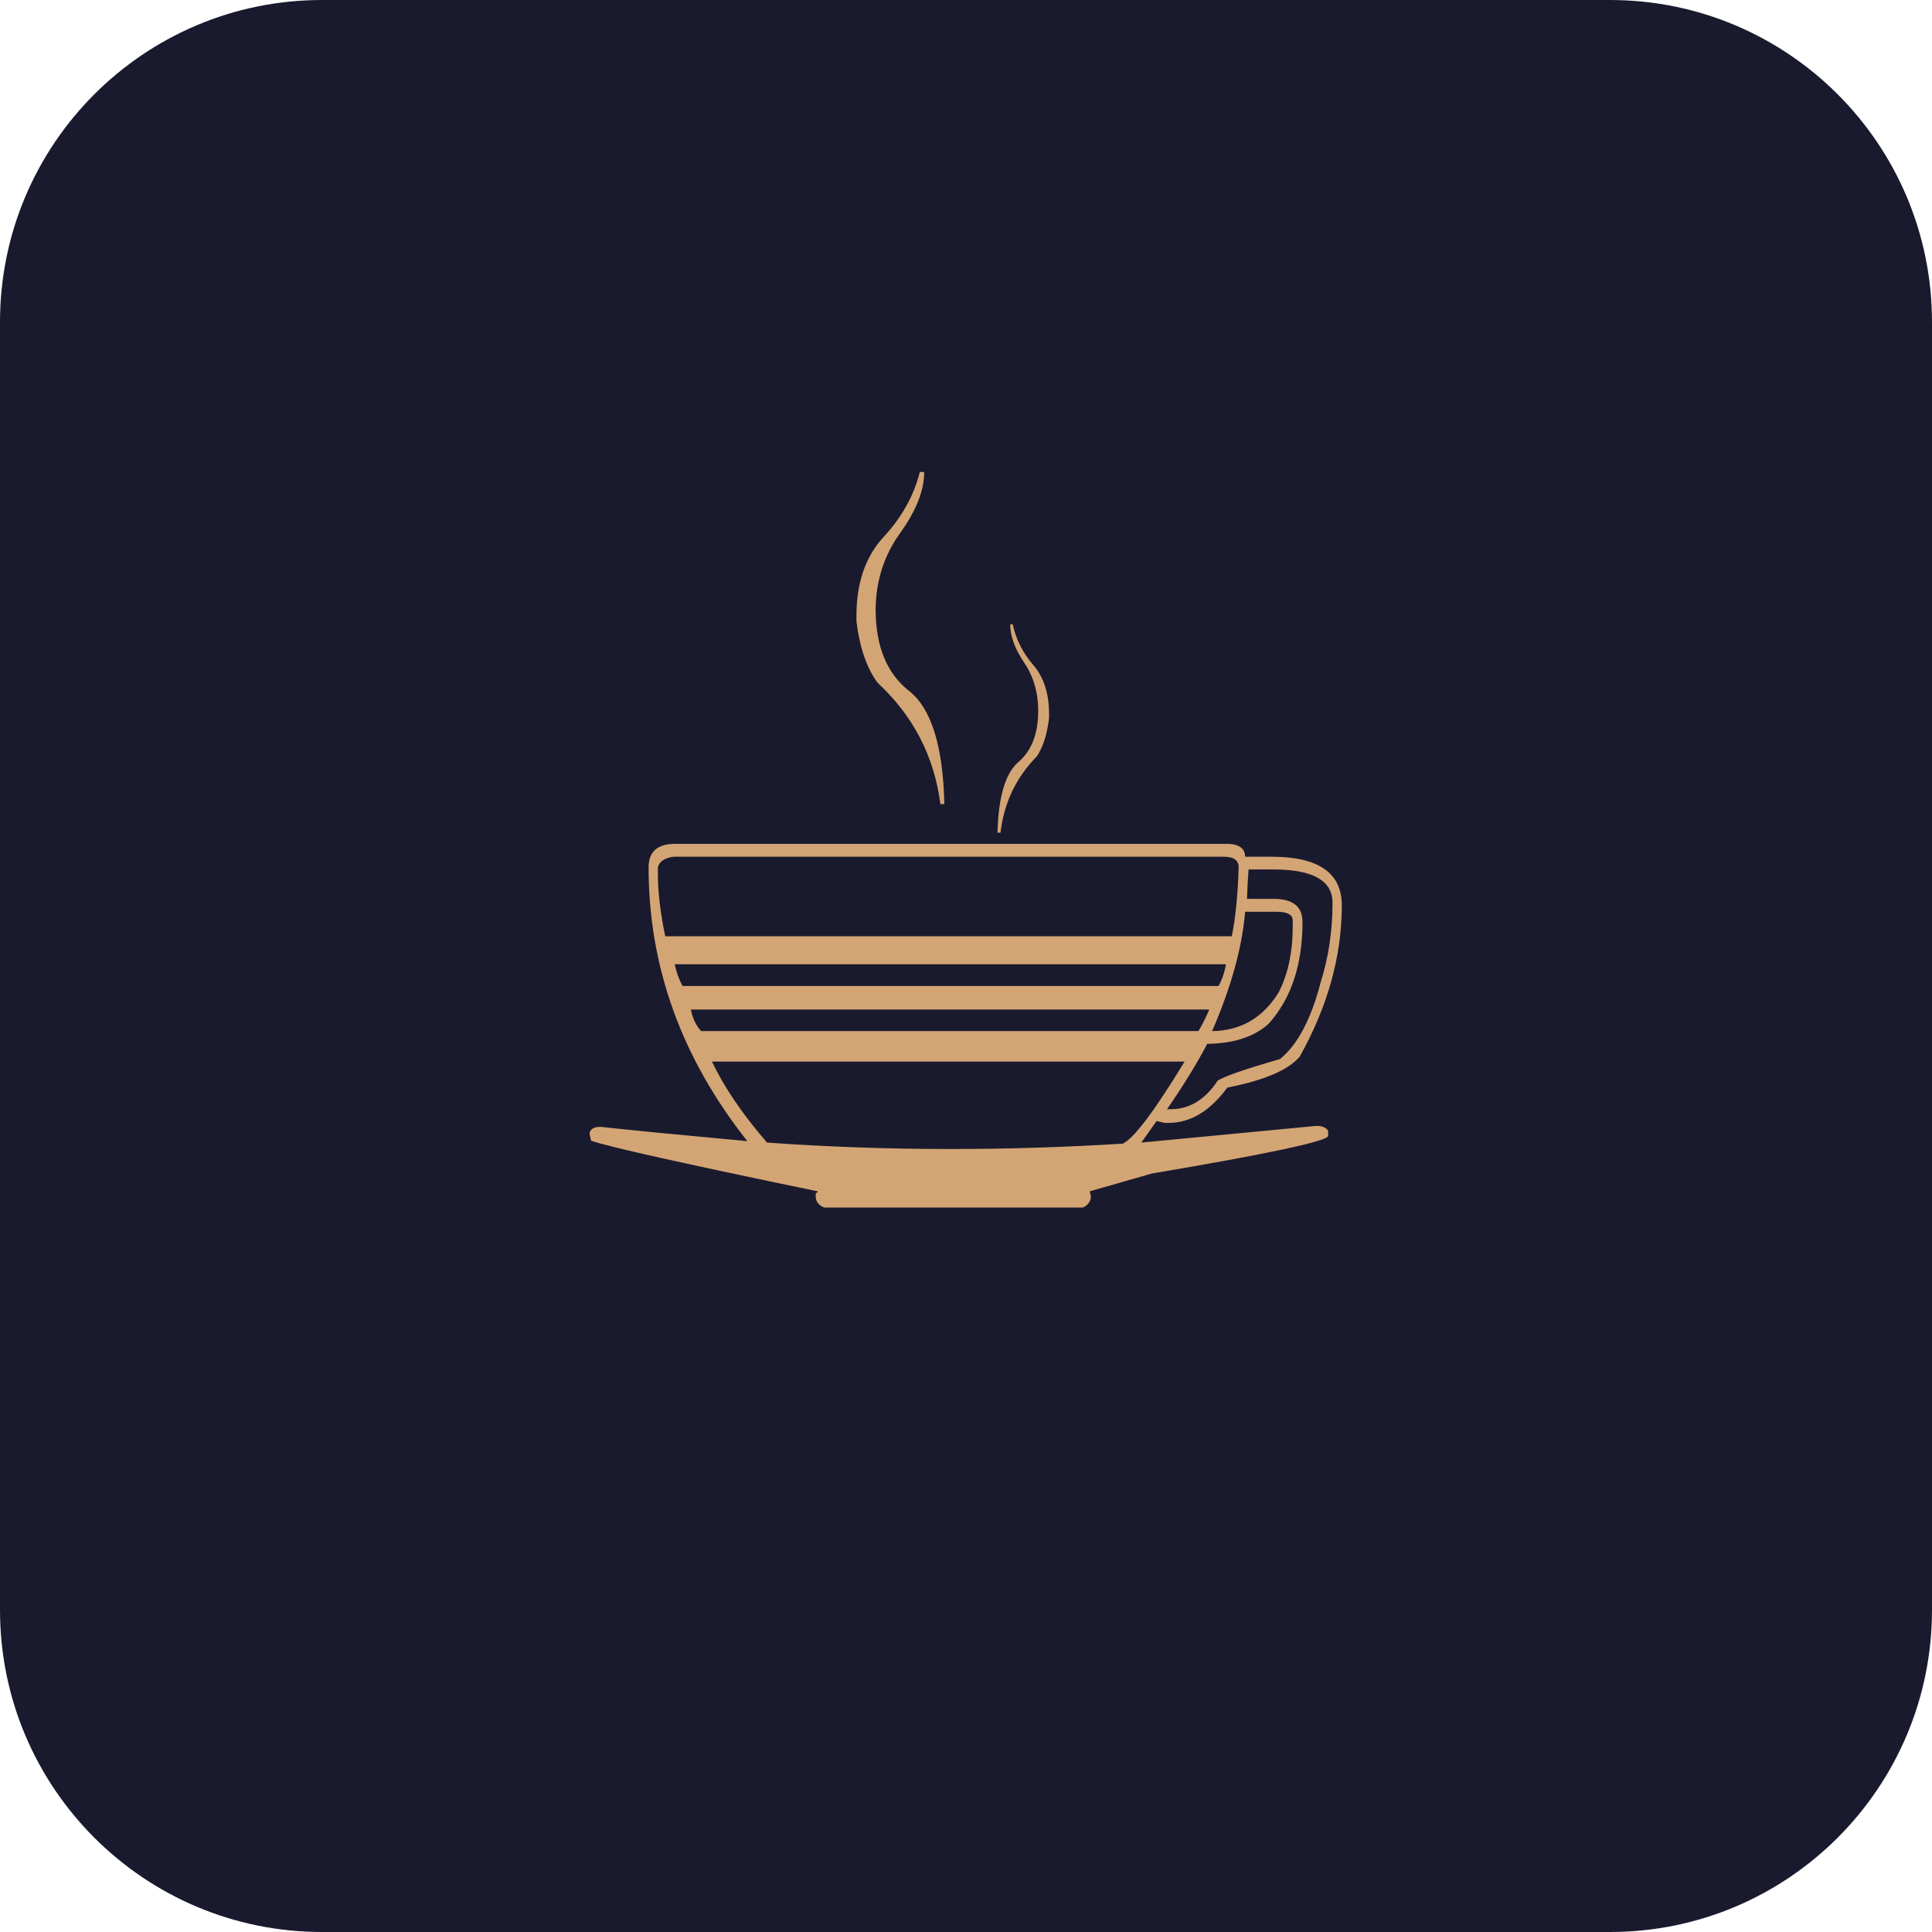
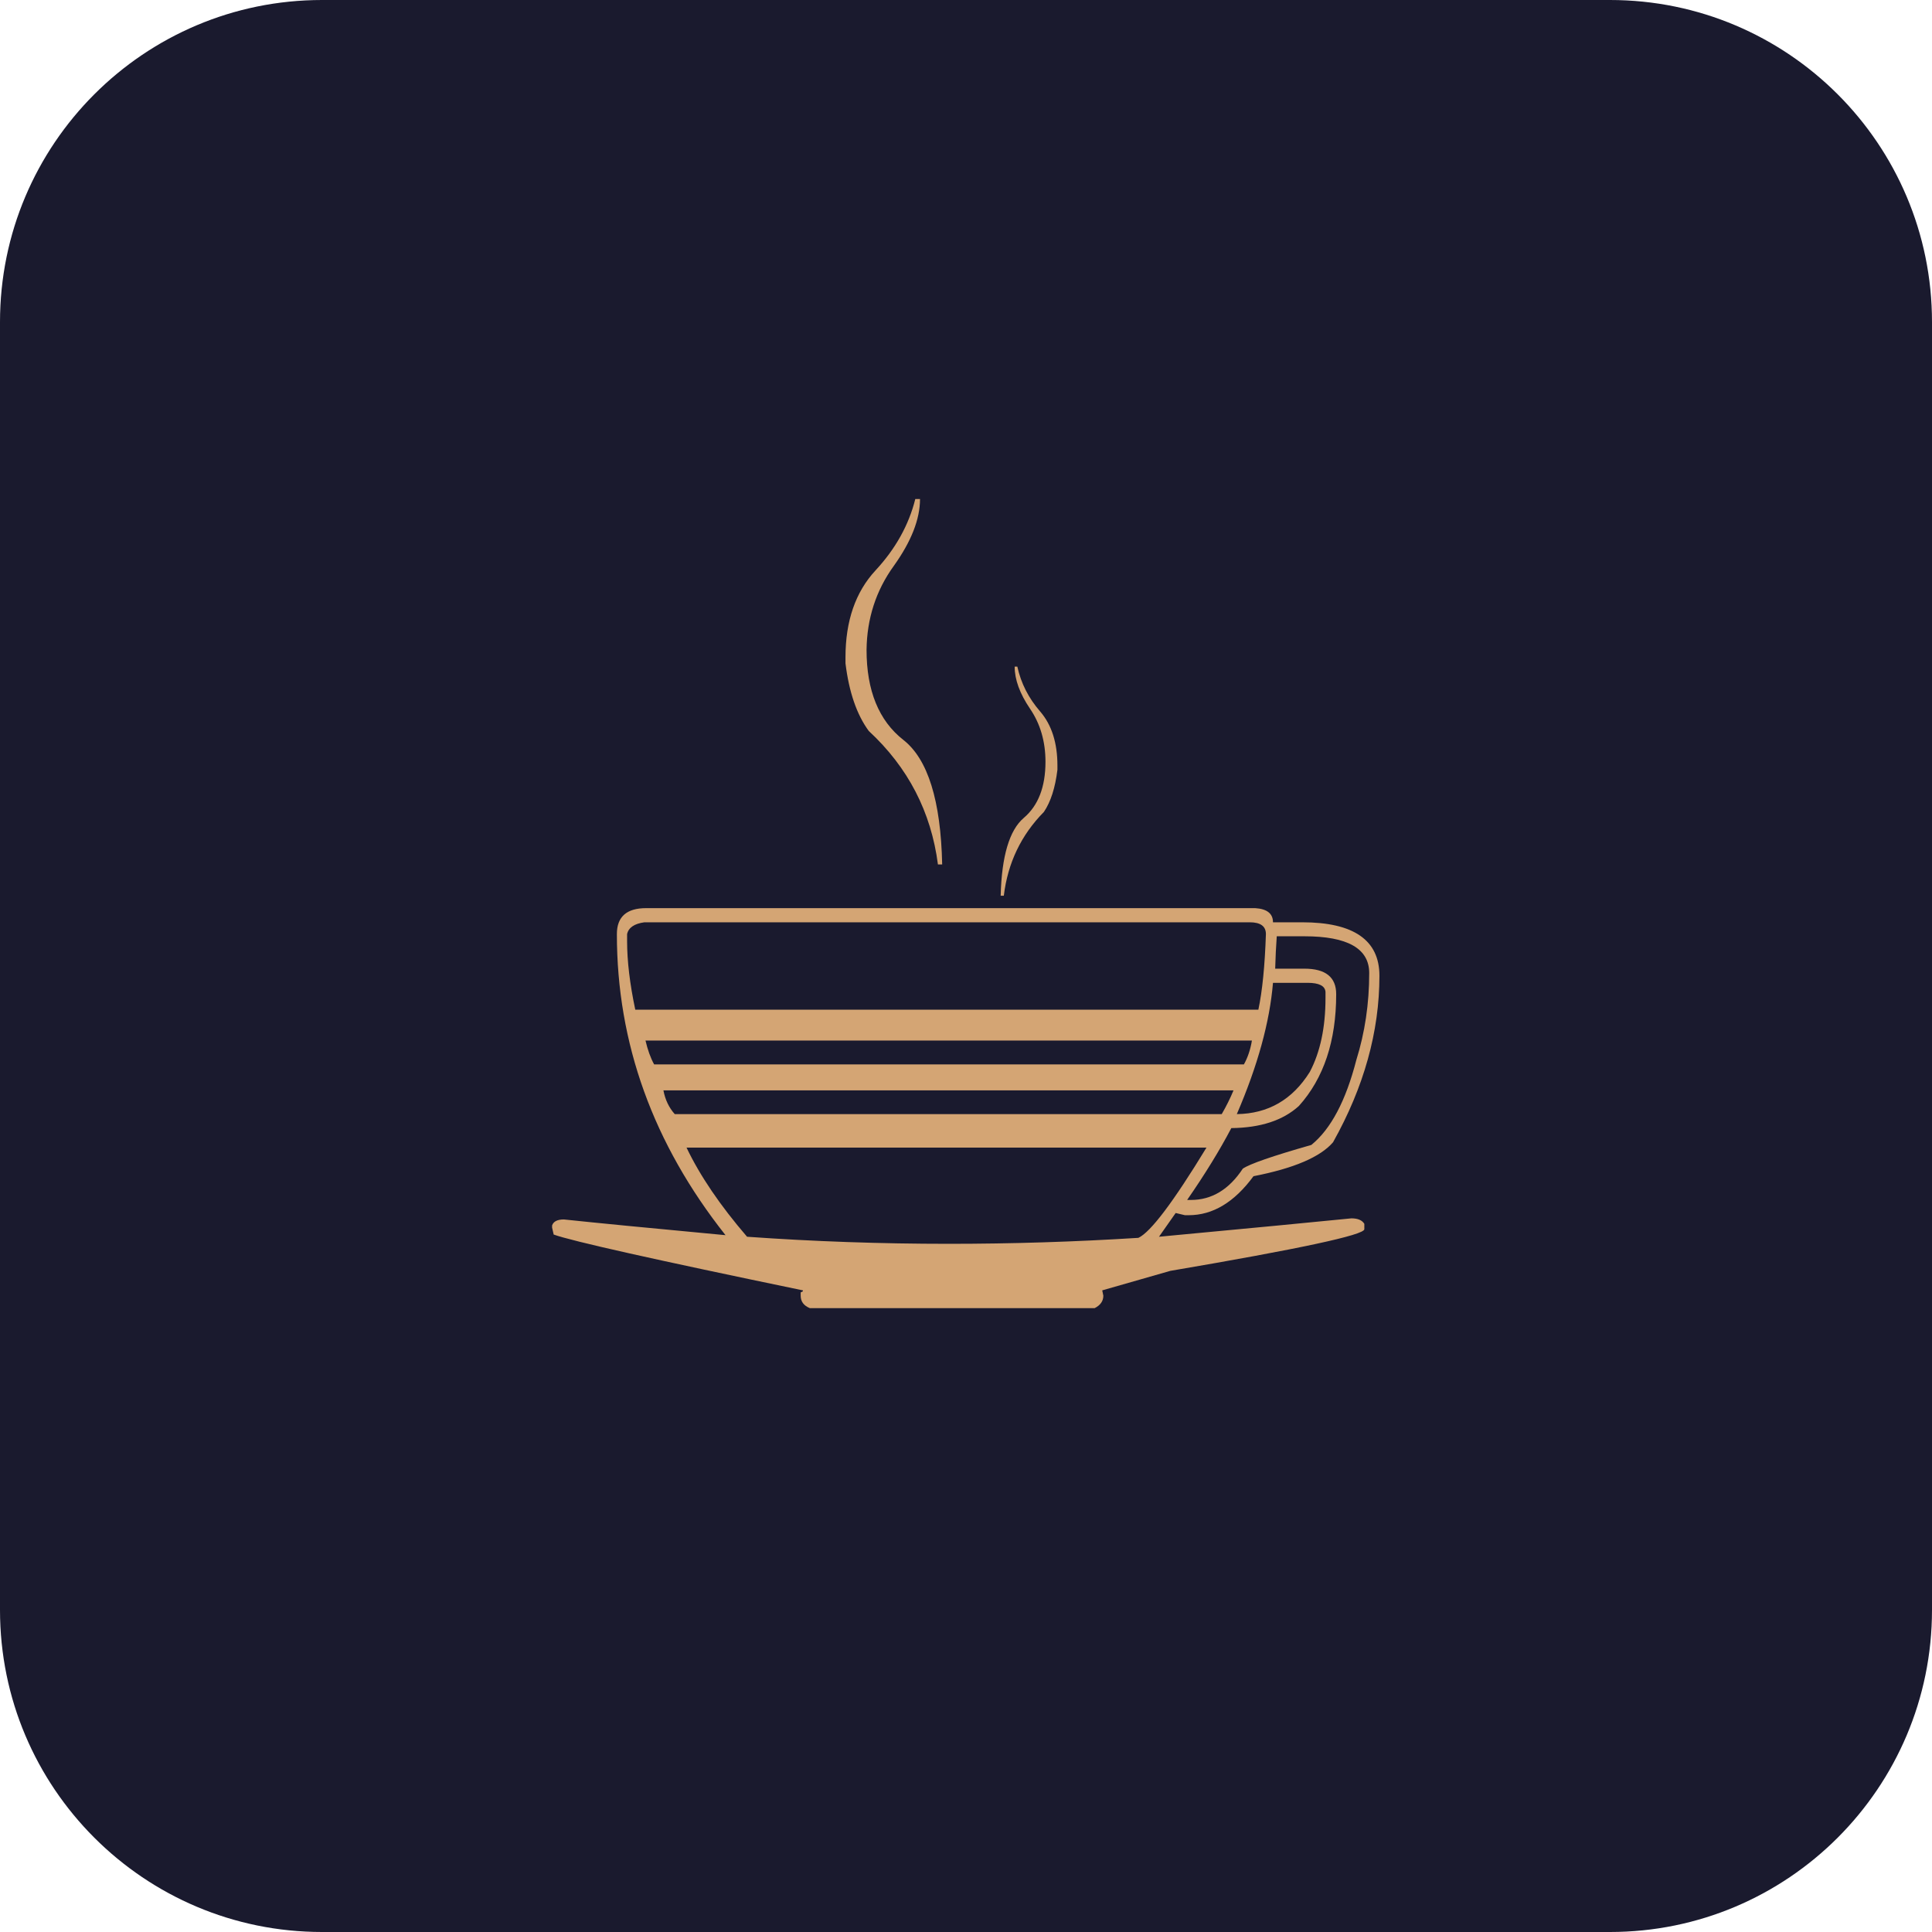
<svg xmlns="http://www.w3.org/2000/svg" viewBox="0 0 192 192" width="192" height="192">
  <rect width="192" height="192" rx="32" fill="#1a1a2e" />
-   <text x="96" y="120" font-size="100" text-anchor="middle" fill="#d4a574">☕</text>
+   <text x="96" y="130" font-size="110" text-anchor="middle" fill="#d4a574">☕</text>
</svg>
